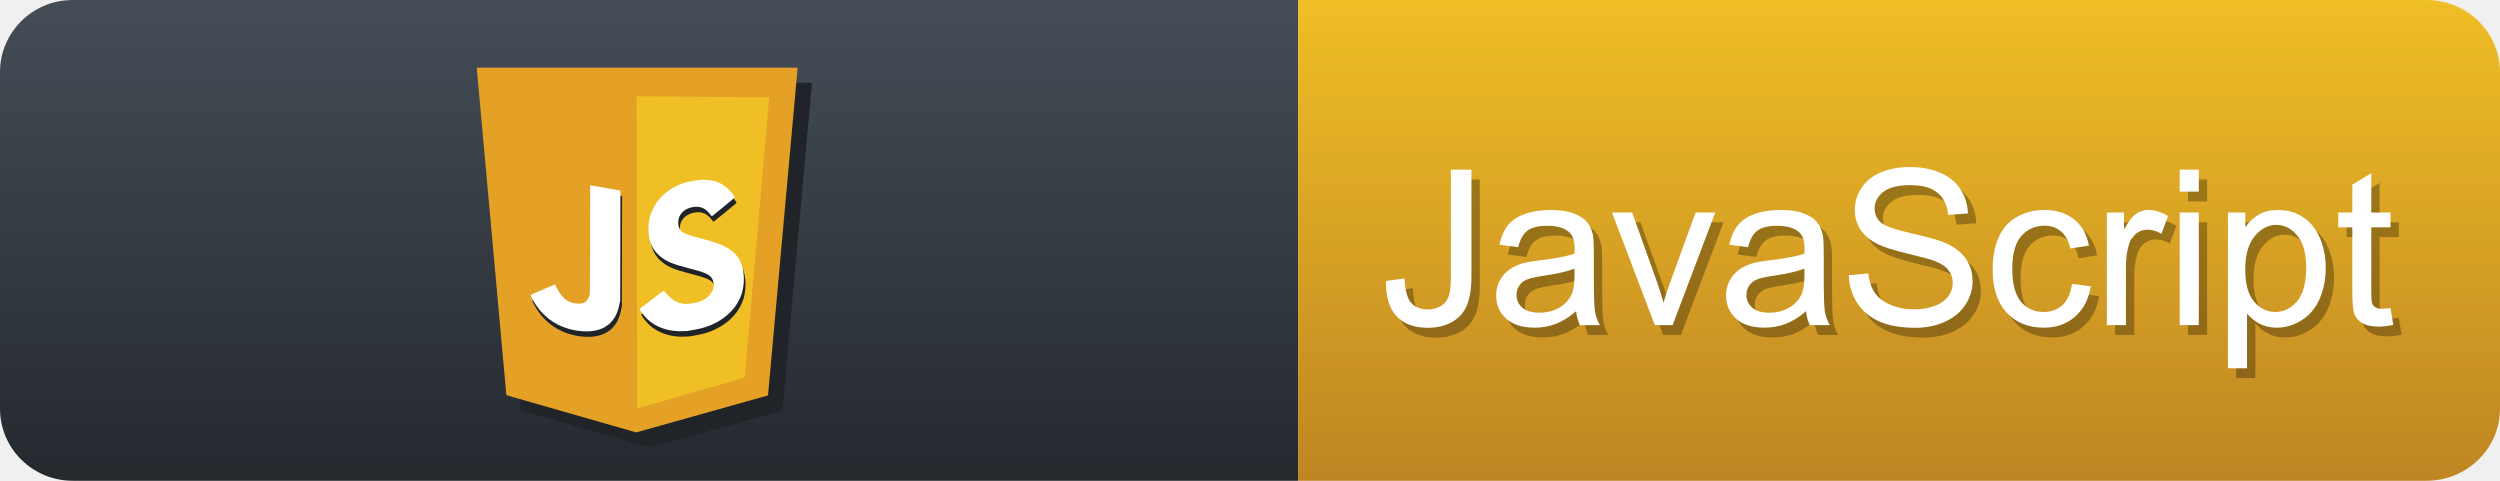
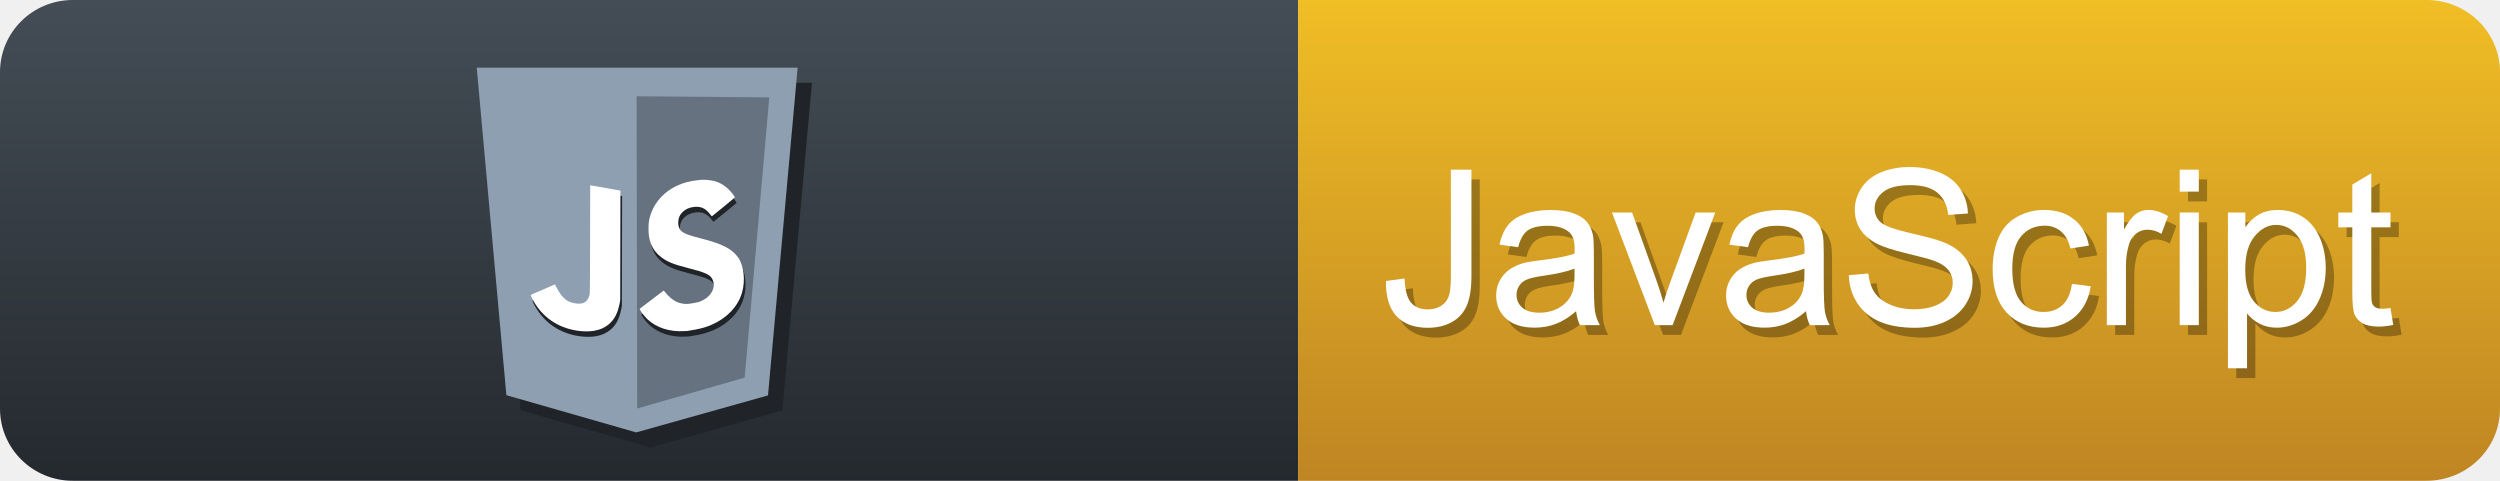
<svg xmlns="http://www.w3.org/2000/svg" width="104" height="20" version="1.1">
  <defs>
    <linearGradient id="linearGradient123-0" x1="15.811" x2="15.811" y2="31.623" gradientTransform="matrix(1.5811 0 0 .63246 54 0)" gradientUnits="userSpaceOnUse">
      <stop stop-color="#f0be25" offset="0" />
      <stop stop-color="#bf8523" offset="1" />
    </linearGradient>
    <linearGradient id="linearGradient5152" x1="16.432" x2="16.432" y2="32.863" gradientTransform="scale(1.6432 .60858)" gradientUnits="userSpaceOnUse">
      <stop stop-color="#444D56" offset="0" />
      <stop stop-color="#24292E" offset="1" />
    </linearGradient>
  </defs>
-   <g fill="none" font-size="11px">
-     <path d="m0 3c0-1.657 1.355-3 3.027-3h50.973v20h-50.973c-1.672 0-3.027-1.343-3.027-3z" fill="url(#linearGradient5152)" />
-   </g>
+   <path d="m0 3c0-1.657 1.355-3 3.027-3h50.973v20h-50.973c-1.672 0-3.027-1.343-3.027-3z" fill="url(#linearGradient5152)" />
  <path d="m54 0h46.939c1.69 0 3.061 1.343 3.061 3v14c0 1.657-1.37 3-3.061 3h-46.939z" fill="url(#linearGradient123-0)" />
  <g transform="matrix(.75285 0 0 .75285 28.762 2.8119)" fill="#010101" fill-opacity=".3" fill-rule="evenodd" aria-label="JavaScript">
    <path d="m38.841 12.333 1.025-0.141q0.041 0.984 0.369 1.348 0.328 0.363 0.908 0.363 0.428 0 0.738-0.193 0.311-0.199 0.428-0.533 0.117-0.34 0.117-1.078v-5.918h1.137v5.854q0 1.078-0.264 1.67-0.258 0.592-0.826 0.902-0.562 0.311-1.324 0.311-1.131 0-1.734-0.65-0.598-0.65-0.574-1.934z" />
    <path d="m49.347 14.003q-0.586 0.498-1.131 0.703-0.539 0.205-1.16 0.205-1.025 0-1.576-0.498-0.551-0.504-0.551-1.283 0-0.457 0.205-0.832 0.211-0.381 0.545-0.609 0.34-0.229 0.762-0.346 0.311-0.082 0.938-0.158 1.277-0.152 1.881-0.363 0.006-0.217 0.006-0.275 0-0.645-0.299-0.908-0.404-0.357-1.201-0.357-0.744 0-1.102 0.264-0.352 0.258-0.521 0.92l-1.031-0.141q0.141-0.662 0.463-1.066 0.322-0.41 0.932-0.627 0.609-0.223 1.412-0.223 0.797 0 1.295 0.188t0.732 0.475q0.234 0.281 0.328 0.715 0.053 0.27 0.053 0.973v1.406q0 1.471 0.064 1.863 0.07 0.387 0.27 0.744h-1.102q-0.164-0.328-0.211-0.768zm-0.088-2.356q-0.574 0.234-1.723 0.398-0.65 0.094-0.92 0.211t-0.416 0.346q-0.146 0.223-0.146 0.498 0 0.422 0.316 0.703 0.322 0.281 0.938 0.281 0.609 0 1.084-0.264 0.475-0.27 0.697-0.732 0.17-0.357 0.17-1.055z" />
    <path d="m53.695 14.77-2.367-6.223h1.113l1.336 3.727q0.217 0.604 0.398 1.254 0.141-0.492 0.393-1.184l1.383-3.797h1.084l-2.356 6.223z" />
    <path d="m62.05 14.003q-0.586 0.498-1.131 0.703-0.539 0.205-1.16 0.205-1.025 0-1.576-0.498-0.551-0.504-0.551-1.283 0-0.457 0.205-0.832 0.211-0.381 0.545-0.609 0.34-0.229 0.762-0.346 0.311-0.082 0.938-0.158 1.277-0.152 1.881-0.363 0.006-0.217 0.006-0.275 0-0.645-0.299-0.908-0.404-0.357-1.201-0.357-0.744 0-1.102 0.264-0.352 0.258-0.521 0.92l-1.031-0.141q0.141-0.662 0.463-1.066 0.322-0.41 0.932-0.627 0.609-0.223 1.412-0.223 0.797 0 1.295 0.188t0.732 0.475q0.234 0.281 0.328 0.715 0.053 0.27 0.053 0.973v1.406q0 1.471 0.064 1.863 0.07 0.387 0.27 0.744h-1.102q-0.164-0.328-0.211-0.768zm-0.088-2.356q-0.574 0.234-1.723 0.398-0.65 0.094-0.92 0.211t-0.416 0.346q-0.146 0.223-0.146 0.498 0 0.422 0.316 0.703 0.322 0.281 0.938 0.281 0.609 0 1.084-0.264 0.475-0.27 0.697-0.732 0.17-0.357 0.17-1.055z" />
    <path d="m64.417 12.01 1.072-0.094q0.076 0.645 0.352 1.06 0.281 0.41 0.867 0.668 0.586 0.252 1.318 0.252 0.65 0 1.148-0.193t0.738-0.527q0.246-0.34 0.246-0.738 0-0.404-0.234-0.703-0.234-0.305-0.773-0.51-0.346-0.135-1.529-0.416-1.184-0.287-1.658-0.539-0.615-0.322-0.92-0.797-0.299-0.48-0.299-1.072 0-0.65 0.369-1.213 0.369-0.568 1.078-0.861 0.709-0.293 1.576-0.293 0.955 0 1.682 0.311 0.732 0.305 1.125 0.902 0.393 0.598 0.422 1.353l-1.09 0.082q-0.088-0.814-0.598-1.23-0.504-0.416-1.494-0.416-1.031 0-1.506 0.381-0.469 0.375-0.469 0.908 0 0.463 0.334 0.762 0.328 0.299 1.711 0.615 1.389 0.311 1.904 0.545 0.75 0.346 1.107 0.879 0.357 0.527 0.357 1.219 0 0.686-0.393 1.295-0.393 0.604-1.131 0.943-0.732 0.334-1.652 0.334-1.166 0-1.957-0.34-0.785-0.34-1.236-1.02-0.445-0.686-0.469-1.547z" />
    <path d="m76.745 12.491 1.037 0.135q-0.17 1.072-0.873 1.682-0.697 0.604-1.717 0.604-1.277 0-2.057-0.832-0.773-0.838-0.773-2.397 0-1.008 0.334-1.764 0.334-0.756 1.014-1.131 0.686-0.381 1.488-0.381 1.014 0 1.658 0.516 0.645 0.51 0.826 1.453l-1.025 0.158q-0.146-0.627-0.521-0.943-0.369-0.316-0.896-0.316-0.797 0-1.295 0.574-0.498 0.568-0.498 1.805 0 1.254 0.48 1.822 0.48 0.568 1.254 0.568 0.621 0 1.037-0.381 0.416-0.381 0.527-1.172z" />
    <path d="m78.673 14.77v-6.223h0.949v0.943q0.363-0.662 0.668-0.873 0.311-0.211 0.68-0.211 0.533 0 1.084 0.34l-0.363 0.979q-0.387-0.229-0.773-0.229-0.346 0-0.621 0.211-0.275 0.205-0.393 0.574-0.176 0.562-0.176 1.23v3.258z" />
    <path d="m82.698 7.393v-1.213h1.055v1.213zm0 7.377v-6.223h1.055v6.223z" />
    <path d="m85.364 17.155v-8.607h0.961v0.809q0.34-0.475 0.768-0.709 0.428-0.24 1.037-0.24 0.797 0 1.406 0.41 0.609 0.41 0.92 1.16 0.311 0.744 0.311 1.635 0 0.955-0.346 1.723-0.34 0.762-0.996 1.172-0.65 0.404-1.371 0.404-0.527 0-0.949-0.223-0.416-0.223-0.686-0.562v3.029zm0.955-5.461q0 1.201 0.486 1.775t1.178 0.574q0.703 0 1.201-0.592 0.504-0.598 0.504-1.846 0-1.19-0.492-1.781-0.486-0.592-1.166-0.592-0.674 0-1.195 0.633-0.516 0.627-0.516 1.828z" />
    <path d="m94.347 13.827 0.152 0.932q-0.445 0.094-0.797 0.094-0.574 0-0.891-0.182-0.316-0.182-0.445-0.475-0.129-0.299-0.129-1.248v-3.58h-0.773v-0.82h0.773v-1.541l1.049-0.633v2.174h1.06v0.82h-1.06v3.639q0 0.451 0.053 0.58 0.059 0.129 0.182 0.205 0.129 0.076 0.363 0.076 0.176 0 0.463-0.041z" />
  </g>
  <g transform="matrix(.75285 0 0 .75285 28.762 2.8119)" fill="#fff" fill-rule="evenodd" aria-label="JavaScript">
    <path d="m38.381 11.792 1.025-0.141q0.041 0.984 0.369 1.348 0.328 0.363 0.908 0.363 0.428 0 0.738-0.193 0.311-0.199 0.428-0.533 0.117-0.34 0.117-1.078v-5.918h1.137v5.854q0 1.078-0.264 1.67-0.258 0.592-0.826 0.902-0.562 0.311-1.324 0.311-1.131 0-1.734-0.65-0.598-0.65-0.574-1.934z" />
    <path d="m48.887 13.462q-0.586 0.498-1.131 0.703-0.539 0.205-1.16 0.205-1.025 0-1.576-0.498-0.551-0.504-0.551-1.283 0-0.457 0.205-0.832 0.211-0.381 0.545-0.609 0.34-0.229 0.762-0.346 0.311-0.082 0.938-0.158 1.277-0.152 1.881-0.363 0.006-0.217 0.006-0.275 0-0.645-0.299-0.908-0.404-0.357-1.201-0.357-0.744 0-1.102 0.264-0.352 0.258-0.521 0.92l-1.031-0.141q0.141-0.662 0.463-1.066 0.322-0.41 0.932-0.627 0.609-0.223 1.412-0.223 0.797 0 1.295 0.188t0.732 0.475q0.234 0.281 0.328 0.715 0.053 0.27 0.053 0.973v1.406q0 1.471 0.064 1.863 0.07 0.387 0.27 0.744h-1.102q-0.164-0.328-0.211-0.768zm-0.088-2.356q-0.574 0.234-1.723 0.398-0.65 0.094-0.92 0.211t-0.416 0.346q-0.146 0.223-0.146 0.498 0 0.422 0.316 0.703 0.322 0.281 0.938 0.281 0.609 0 1.084-0.264 0.475-0.27 0.697-0.732 0.17-0.357 0.17-1.055z" />
    <path d="m53.235 14.23-2.367-6.223h1.113l1.336 3.727q0.217 0.604 0.398 1.254 0.141-0.492 0.393-1.184l1.383-3.797h1.084l-2.356 6.223z" />
    <path d="m61.59 13.462q-0.586 0.498-1.131 0.703-0.539 0.205-1.16 0.205-1.025 0-1.576-0.498-0.551-0.504-0.551-1.283 0-0.457 0.205-0.832 0.211-0.381 0.545-0.609 0.34-0.229 0.762-0.346 0.311-0.082 0.938-0.158 1.277-0.152 1.881-0.363 0.006-0.217 0.006-0.275 0-0.645-0.299-0.908-0.404-0.357-1.201-0.357-0.744 0-1.102 0.264-0.352 0.258-0.521 0.92l-1.031-0.141q0.141-0.662 0.463-1.066 0.322-0.41 0.932-0.627 0.609-0.223 1.412-0.223 0.797 0 1.295 0.188t0.732 0.475q0.234 0.281 0.328 0.715 0.053 0.27 0.053 0.973v1.406q0 1.471 0.064 1.863 0.07 0.387 0.27 0.744h-1.102q-0.164-0.328-0.211-0.768zm-0.088-2.356q-0.574 0.234-1.723 0.398-0.65 0.094-0.92 0.211t-0.416 0.346q-0.146 0.223-0.146 0.498 0 0.422 0.316 0.703 0.322 0.281 0.938 0.281 0.609 0 1.084-0.264 0.475-0.27 0.697-0.732 0.17-0.357 0.17-1.055z" />
    <path d="m63.958 11.47 1.072-0.094q0.076 0.645 0.352 1.06 0.281 0.41 0.867 0.668 0.586 0.252 1.318 0.252 0.65 0 1.148-0.193 0.498-0.193 0.738-0.527 0.246-0.34 0.246-0.738 0-0.404-0.234-0.703-0.234-0.305-0.773-0.51-0.346-0.135-1.529-0.416-1.184-0.287-1.658-0.539-0.615-0.322-0.92-0.797-0.299-0.48-0.299-1.072 0-0.65 0.369-1.213 0.369-0.568 1.078-0.861 0.709-0.293 1.576-0.293 0.955 0 1.682 0.311 0.732 0.305 1.125 0.902 0.393 0.598 0.422 1.353l-1.09 0.082q-0.088-0.814-0.598-1.23-0.504-0.416-1.494-0.416-1.031 0-1.506 0.381-0.469 0.375-0.469 0.908 0 0.463 0.334 0.762 0.328 0.299 1.711 0.615 1.389 0.311 1.904 0.545 0.75 0.346 1.107 0.879 0.357 0.527 0.357 1.219 0 0.686-0.393 1.295-0.393 0.604-1.131 0.943-0.732 0.334-1.652 0.334-1.166 0-1.957-0.34-0.785-0.34-1.236-1.02-0.445-0.686-0.469-1.547z" />
    <path d="m76.286 11.951 1.037 0.135q-0.17 1.072-0.873 1.682-0.697 0.604-1.717 0.604-1.277 0-2.057-0.832-0.773-0.838-0.773-2.397 0-1.008 0.334-1.764 0.334-0.756 1.014-1.131 0.686-0.381 1.488-0.381 1.014 0 1.658 0.516 0.645 0.51 0.826 1.453l-1.025 0.158q-0.146-0.627-0.521-0.943-0.369-0.316-0.896-0.316-0.797 0-1.295 0.574-0.498 0.568-0.498 1.805 0 1.254 0.48 1.822t1.254 0.568q0.621 0 1.037-0.381 0.416-0.381 0.527-1.172z" />
    <path d="m78.213 14.23v-6.223h0.949v0.943q0.363-0.662 0.668-0.873 0.311-0.211 0.68-0.211 0.533 0 1.084 0.34l-0.363 0.979q-0.387-0.229-0.773-0.229-0.346 0-0.621 0.211-0.275 0.205-0.393 0.574-0.176 0.562-0.176 1.23v3.258z" />
    <path d="m82.239 6.853v-1.213h1.055v1.213zm0 7.377v-6.223h1.055v6.223z" />
    <path d="m84.905 16.615v-8.607h0.961v0.809q0.34-0.475 0.768-0.709 0.428-0.24 1.037-0.24 0.797 0 1.406 0.41 0.609 0.41 0.92 1.16 0.311 0.744 0.311 1.635 0 0.955-0.346 1.723-0.34 0.762-0.996 1.172-0.65 0.404-1.371 0.404-0.527 0-0.949-0.223-0.416-0.223-0.686-0.562v3.029zm0.955-5.461q0 1.201 0.486 1.775 0.486 0.574 1.178 0.574 0.703 0 1.201-0.592 0.504-0.598 0.504-1.846 0-1.19-0.492-1.781-0.486-0.592-1.166-0.592-0.674 0-1.195 0.633-0.516 0.627-0.516 1.828z" />
    <path d="m93.887 13.286 0.152 0.932q-0.445 0.094-0.797 0.094-0.574 0-0.891-0.182-0.316-0.182-0.445-0.475-0.129-0.299-0.129-1.248v-3.58h-0.773v-0.82h0.773v-1.541l1.049-0.633v2.174h1.06v0.82h-1.06v3.639q0 0.451 0.053 0.58 0.059 0.129 0.182 0.205 0.129 0.076 0.363 0.076 0.176 0 0.463-0.041z" />
  </g>
-   <g transform="translate(0 -.22981)">
-     <path d="m20.428 3.674h13.35l-1.233 13.634-5.484 1.539-5.4-1.548z" fill="#202428" />
-     <path d="m19.832 3.045h13.35l-1.233 13.634-5.484 1.539-5.4-1.548z" fill="#e4a126" />
-     <path d="m26.483 4.234 0.024 12.989 4.472-1.285 1.023-11.657z" fill="#f0be25" />
-     <g stroke-width=".013">
-       <path d="m23.75 14.142c-0.676-0.185-1.215-0.627-1.541-1.265-0.035-0.069-0.064-0.132-0.064-0.14-1.1e-5 -8e-3 0.063-0.041 0.139-0.074 0.077-0.033 0.304-0.13 0.505-0.217l0.366-0.157 0.054 0.103c0.133 0.253 0.239 0.398 0.367 0.504 0.117 0.097 0.22 0.143 0.39 0.174 0.354 0.064 0.531-0.028 0.625-0.328 0.022-0.069 0.023-0.205 0.027-2.326l0.004-2.252 1.258 0.222-0.009 4.569-0.029 0.144c-0.078 0.396-0.22 0.661-0.455 0.855-0.169 0.139-0.353 0.22-0.597 0.262-0.301 0.052-0.68 0.025-1.042-0.074z" fill="#202428" />
-       <path d="m28.693 14.223c-0.021 7.94e-4 -0.094 0.005-0.162 0.009-0.603 0.039-1.169-0.146-1.537-0.502-0.155-0.15-0.335-0.4-0.309-0.43 0.009-0.011 0.9-0.687 0.974-0.74 0.025-0.018 0.034-0.011 0.109 0.086 0.104 0.135 0.299 0.298 0.429 0.36 0.056 0.026 0.149 0.058 0.207 0.07 0.18 0.038 0.263 0.036 0.515-0.009 0.21-0.037 0.236-0.045 0.343-0.097 0.151-0.073 0.227-0.128 0.325-0.236 0.185-0.205 0.226-0.467 0.109-0.68-0.097-0.176-0.303-0.268-0.984-0.44-0.658-0.166-0.938-0.285-1.2-0.51-0.243-0.208-0.38-0.457-0.441-0.796-0.031-0.172-0.031-0.511-0.001-0.67 0.133-0.7 0.623-1.258 1.344-1.531 0.264-0.1 0.692-0.176 0.963-0.17 0.153 0.003 0.363 0.035 0.476 0.072 0.281 0.092 0.544 0.297 0.74 0.575 0.047 0.066 0.052 0.081 0.036 0.098-0.02 0.023-0.926 0.765-0.944 0.773-0.006 0.003-0.047-0.042-0.09-0.099-0.19-0.25-0.407-0.335-0.716-0.281-0.26 0.045-0.464 0.195-0.554 0.406-0.045 0.105-0.055 0.294-0.022 0.403 0.069 0.229 0.222 0.312 0.876 0.479 0.94 0.239 1.326 0.434 1.593 0.802 0.244 0.337 0.314 0.971 0.162 1.477-0.17 0.569-0.626 1.05-1.253 1.322-0.223 0.097-0.394 0.148-0.677 0.203-0.15 0.029-0.29 0.053-0.311 0.054z" fill="#202428" />
-       <path d="m23.68 13.915c-0.676-0.185-1.215-0.627-1.541-1.265-0.035-0.069-0.064-0.132-0.064-0.14-1.3e-5 -8e-3 0.063-0.041 0.139-0.074 0.077-0.033 0.304-0.13 0.505-0.217l0.366-0.157 0.054 0.103c0.133 0.253 0.239 0.398 0.367 0.504 0.117 0.097 0.22 0.143 0.39 0.174 0.355 0.064 0.531-0.028 0.625-0.328 0.022-0.069 0.023-0.205 0.027-2.326l0.004-2.252 1.258 0.222-0.009 4.569-0.029 0.144c-0.078 0.396-0.22 0.661-0.455 0.855-0.169 0.139-0.353 0.22-0.597 0.262-0.301 0.052-0.68 0.025-1.042-0.074z" fill="#fff" />
-       <path d="m28.623 13.995c-0.021 7.95e-4 -0.094 0.005-0.162 0.009-0.603 0.039-1.169-0.146-1.537-0.502-0.155-0.15-0.335-0.4-0.309-0.43 0.009-0.011 0.9-0.687 0.974-0.74 0.025-0.018 0.034-0.011 0.109 0.086 0.104 0.135 0.299 0.298 0.429 0.36 0.056 0.026 0.149 0.058 0.207 0.07 0.18 0.038 0.263 0.036 0.515-0.009 0.21-0.037 0.236-0.045 0.343-0.097 0.151-0.073 0.227-0.128 0.325-0.236 0.185-0.205 0.226-0.467 0.109-0.68-0.097-0.176-0.303-0.268-0.984-0.44-0.658-0.166-0.938-0.285-1.2-0.51-0.243-0.208-0.38-0.457-0.441-0.796-0.031-0.172-0.031-0.511-0.001-0.67 0.133-0.7 0.623-1.258 1.344-1.531 0.264-0.1 0.692-0.176 0.963-0.17 0.153 0.003 0.363 0.035 0.476 0.072 0.281 0.092 0.544 0.297 0.74 0.575 0.047 0.066 0.052 0.081 0.036 0.098-0.02 0.023-0.926 0.765-0.943 0.773-0.006 0.003-0.047-0.042-0.09-0.099-0.19-0.25-0.407-0.335-0.716-0.281-0.26 0.045-0.464 0.195-0.554 0.406-0.045 0.105-0.055 0.294-0.022 0.403 0.069 0.229 0.222 0.312 0.876 0.479 0.94 0.239 1.326 0.434 1.593 0.802 0.244 0.337 0.314 0.971 0.162 1.477-0.17 0.569-0.626 1.05-1.253 1.322-0.223 0.097-0.394 0.148-0.677 0.203-0.15 0.029-0.29 0.053-0.311 0.054z" fill="#fff" />
-     </g>
+   <path d="m20.428 3.444h13.35l-1.233 13.634-5.484 1.539-5.4-1.548z" fill="#202428" />
+   <path d="m19.832 2.815h13.35l-1.233 13.634-5.484 1.539-5.4-1.548z" fill="#8e9fb2" />
+   <path d="m26.483 4.004 0.024 12.989 4.472-1.285 1.023-11.657z" fill="#667280" />
+   <g transform="translate(0 -.22981)" stroke-width=".013">
+     <path d="m23.75 14.142c-0.676-0.185-1.215-0.627-1.541-1.265-0.035-0.069-0.064-0.132-0.064-0.14-1.1e-5 -8e-3 0.063-0.041 0.139-0.074 0.077-0.033 0.304-0.13 0.505-0.217l0.366-0.157 0.054 0.103c0.133 0.253 0.239 0.398 0.367 0.504 0.117 0.097 0.22 0.143 0.39 0.174 0.354 0.064 0.531-0.028 0.625-0.328 0.022-0.069 0.023-0.205 0.027-2.326l0.004-2.252 1.258 0.222-0.009 4.569-0.029 0.144c-0.078 0.396-0.22 0.661-0.455 0.855-0.169 0.139-0.353 0.22-0.597 0.262-0.301 0.052-0.68 0.025-1.042-0.074z" fill="#202428" />
+     <path d="m28.693 14.223c-0.021 7.94e-4 -0.094 0.005-0.162 0.009-0.603 0.039-1.169-0.146-1.537-0.502-0.155-0.15-0.335-0.4-0.309-0.43 0.009-0.011 0.9-0.687 0.974-0.74 0.025-0.018 0.034-0.011 0.109 0.086 0.104 0.135 0.299 0.298 0.429 0.36 0.056 0.026 0.149 0.058 0.207 0.07 0.18 0.038 0.263 0.036 0.515-0.009 0.21-0.037 0.236-0.045 0.343-0.097 0.151-0.073 0.227-0.128 0.325-0.236 0.185-0.205 0.226-0.467 0.109-0.68-0.097-0.176-0.303-0.268-0.984-0.44-0.658-0.166-0.938-0.285-1.2-0.51-0.243-0.208-0.38-0.457-0.441-0.796-0.031-0.172-0.031-0.511-0.001-0.67 0.133-0.7 0.623-1.258 1.344-1.531 0.264-0.1 0.692-0.176 0.963-0.17 0.153 0.003 0.363 0.035 0.476 0.072 0.281 0.092 0.544 0.297 0.74 0.575 0.047 0.066 0.052 0.081 0.036 0.098-0.02 0.023-0.926 0.765-0.944 0.773-0.006 0.003-0.047-0.042-0.09-0.099-0.19-0.25-0.407-0.335-0.716-0.281-0.26 0.045-0.464 0.195-0.554 0.406-0.045 0.105-0.055 0.294-0.022 0.403 0.069 0.229 0.222 0.312 0.876 0.479 0.94 0.239 1.326 0.434 1.593 0.802 0.244 0.337 0.314 0.971 0.162 1.477-0.17 0.569-0.626 1.05-1.253 1.322-0.223 0.097-0.394 0.148-0.677 0.203-0.15 0.029-0.29 0.053-0.311 0.054z" fill="#202428" />
+     <path d="m23.68 13.915c-0.676-0.185-1.215-0.627-1.541-1.265-0.035-0.069-0.064-0.132-0.064-0.14-1.3e-5 -8e-3 0.063-0.041 0.139-0.074 0.077-0.033 0.304-0.13 0.505-0.217l0.366-0.157 0.054 0.103c0.133 0.253 0.239 0.398 0.367 0.504 0.117 0.097 0.22 0.143 0.39 0.174 0.355 0.064 0.531-0.028 0.625-0.328 0.022-0.069 0.023-0.205 0.027-2.326l0.004-2.252 1.258 0.222-0.009 4.569-0.029 0.144c-0.078 0.396-0.22 0.661-0.455 0.855-0.169 0.139-0.353 0.22-0.597 0.262-0.301 0.052-0.68 0.025-1.042-0.074z" fill="#fff" />
+     <path d="m28.623 13.995c-0.021 7.95e-4 -0.094 0.005-0.162 0.009-0.603 0.039-1.169-0.146-1.537-0.502-0.155-0.15-0.335-0.4-0.309-0.43 0.009-0.011 0.9-0.687 0.974-0.74 0.025-0.018 0.034-0.011 0.109 0.086 0.104 0.135 0.299 0.298 0.429 0.36 0.056 0.026 0.149 0.058 0.207 0.07 0.18 0.038 0.263 0.036 0.515-0.009 0.21-0.037 0.236-0.045 0.343-0.097 0.151-0.073 0.227-0.128 0.325-0.236 0.185-0.205 0.226-0.467 0.109-0.68-0.097-0.176-0.303-0.268-0.984-0.44-0.658-0.166-0.938-0.285-1.2-0.51-0.243-0.208-0.38-0.457-0.441-0.796-0.031-0.172-0.031-0.511-0.001-0.67 0.133-0.7 0.623-1.258 1.344-1.531 0.264-0.1 0.692-0.176 0.963-0.17 0.153 0.003 0.363 0.035 0.476 0.072 0.281 0.092 0.544 0.297 0.74 0.575 0.047 0.066 0.052 0.081 0.036 0.098-0.02 0.023-0.926 0.765-0.943 0.773-0.006 0.003-0.047-0.042-0.09-0.099-0.19-0.25-0.407-0.335-0.716-0.281-0.26 0.045-0.464 0.195-0.554 0.406-0.045 0.105-0.055 0.294-0.022 0.403 0.069 0.229 0.222 0.312 0.876 0.479 0.94 0.239 1.326 0.434 1.593 0.802 0.244 0.337 0.314 0.971 0.162 1.477-0.17 0.569-0.626 1.05-1.253 1.322-0.223 0.097-0.394 0.148-0.677 0.203-0.15 0.029-0.29 0.053-0.311 0.054z" fill="#fff" />
  </g>
</svg>
